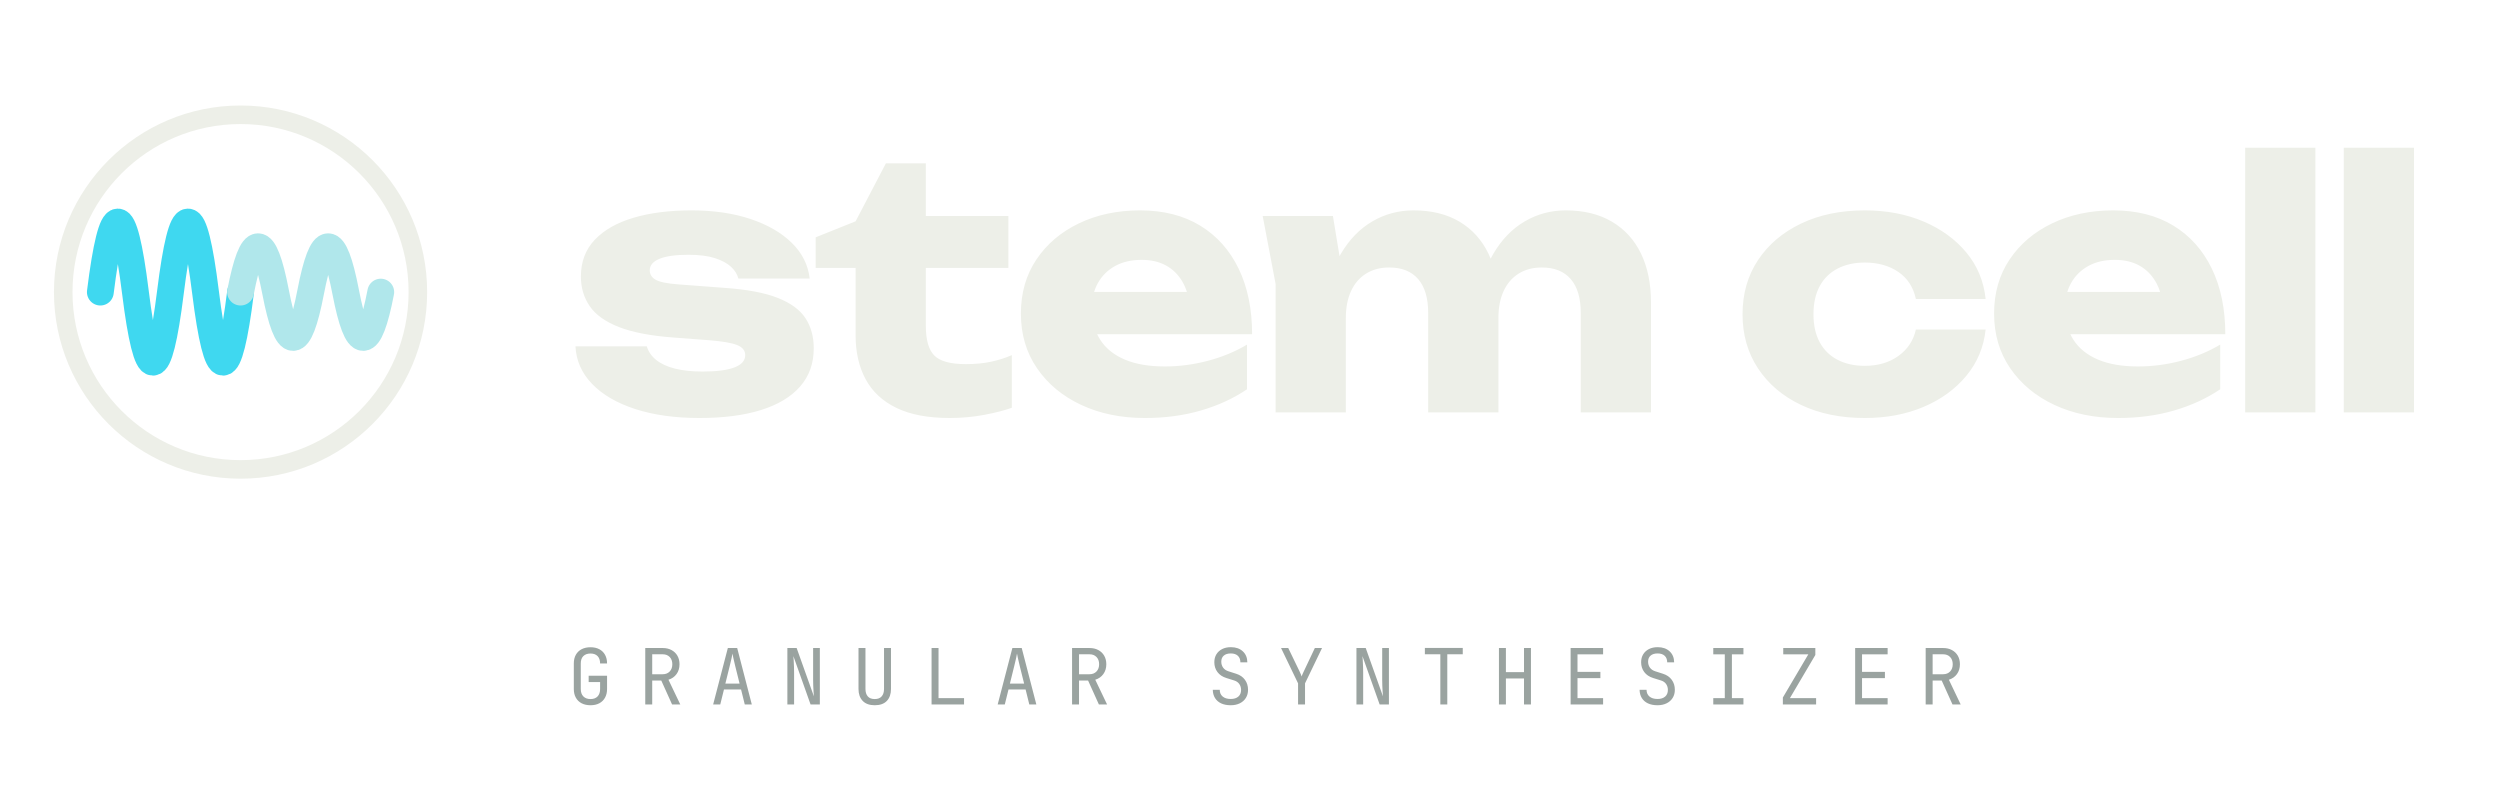
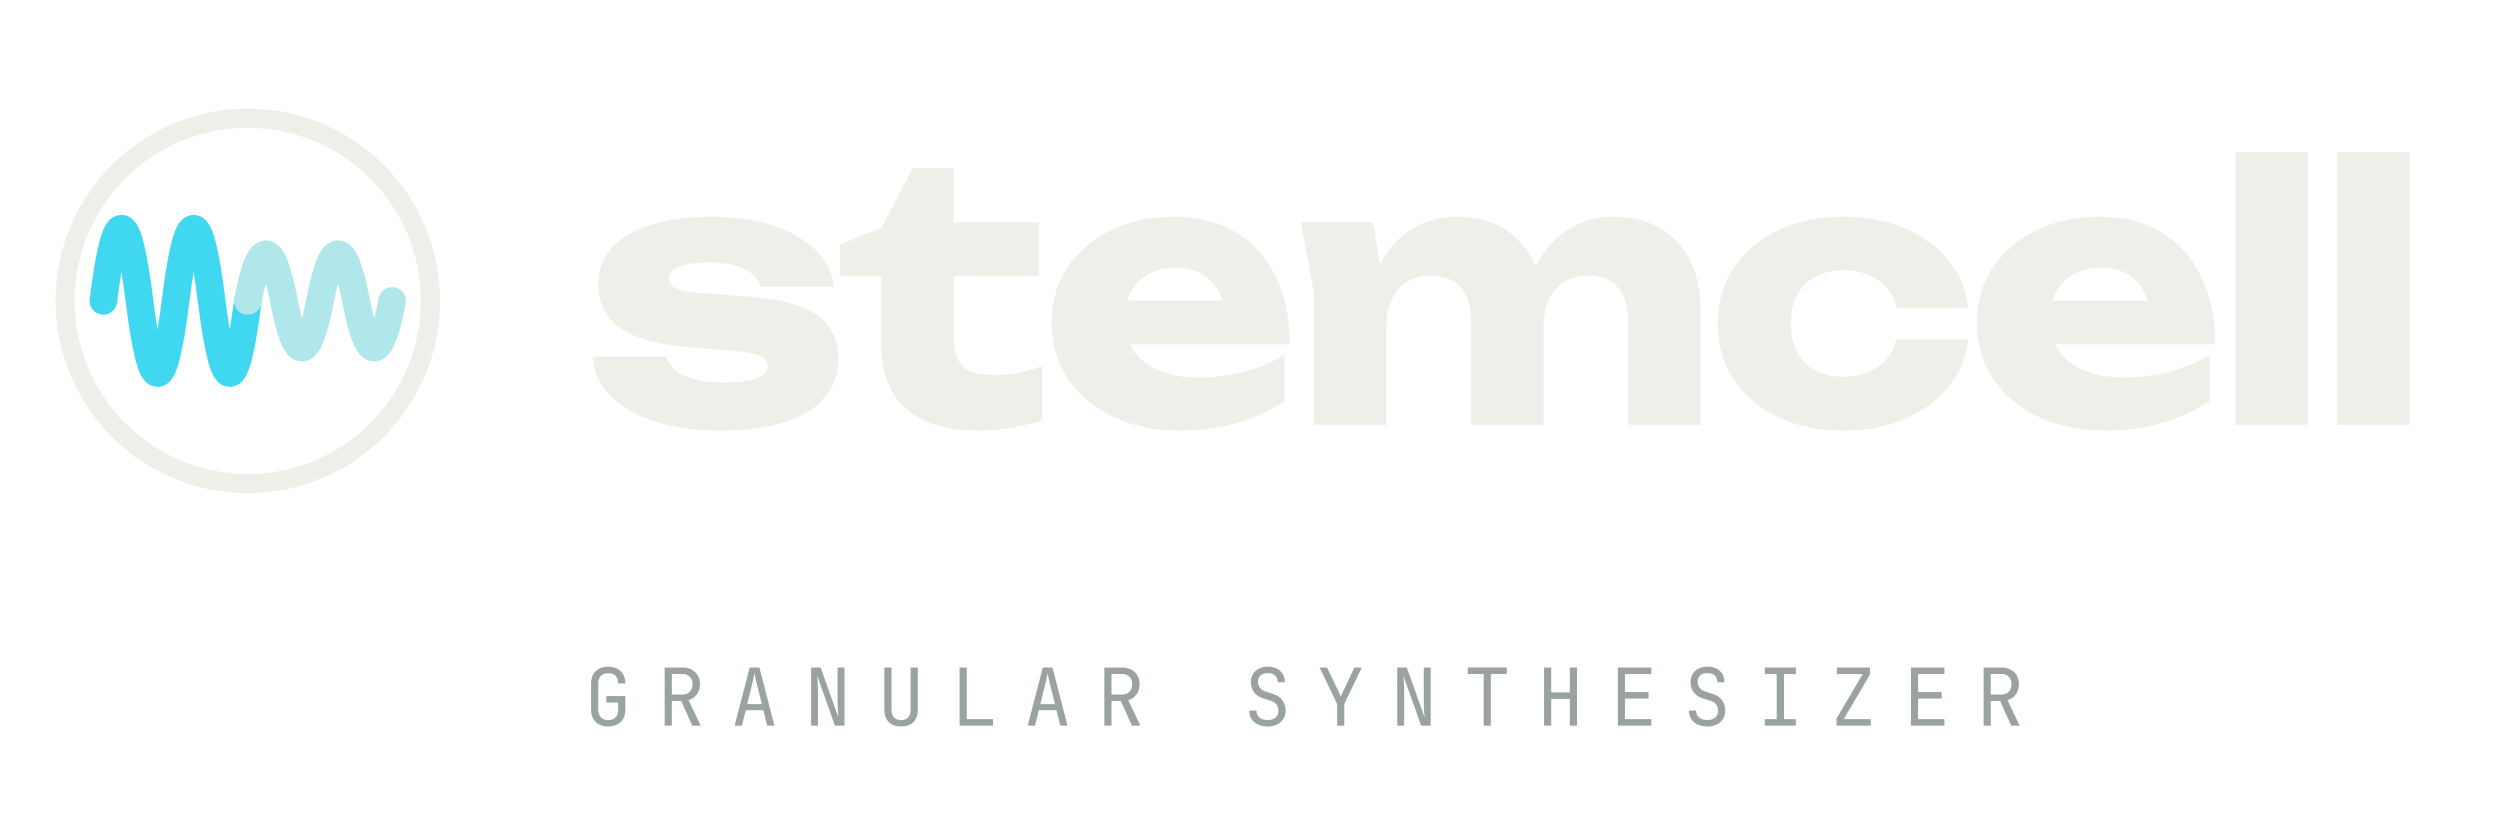
- <svg xmlns="http://www.w3.org/2000/svg" width="582" height="188" viewBox="0 0 582 188">
+ <svg xmlns="http://www.w3.org/2000/svg" width="565" height="188" viewBox="0 0 565 188">
  <g transform="translate(8,8)">
    <g transform="translate(0,12) scale(0.48)">
      <circle cx="100" cy="100" r="86" fill="none" stroke="#EDEFE8" stroke-width="9" />
      <path d="M32 100 Q40.5 32 49 100 T66 100 T83 100 T100 100" fill="none" stroke="#3FD8F0" stroke-width="13" stroke-linecap="round" stroke-linejoin="round" />
      <path d="M100 100 Q108.5 56 117 100 T134 100 T151 100 T168 100" fill="none" stroke="#b0e7eb" stroke-width="13" stroke-linecap="round" stroke-linejoin="round" />
    </g>
-     <path d="M181.44 73.088Q181.44 78.368 178.256 81.992Q175.072 85.616 169.128 87.464Q163.184 89.312 154.864 89.312Q146.304 89.312 139.88 87.224Q133.456 85.136 129.832 81.368Q126.208 77.6 125.968 72.624H142.576Q143.104 74.464 144.768 75.8Q146.432 77.136 149.144 77.816Q151.856 78.496 155.568 78.496Q160.464 78.496 162.976 77.536Q165.488 76.576 165.488 74.672Q165.488 73.088 163.6 72.328Q161.712 71.568 157.024 71.2L148.96 70.592Q140.848 70 136.088 68.136Q131.328 66.272 129.28 63.264Q127.232 60.256 127.232 56.384Q127.232 51.216 130.472 47.808Q133.712 44.4 139.504 42.688Q145.296 40.976 153.008 40.976Q160.72 40.976 166.72 42.984Q172.72 44.992 176.336 48.544Q179.952 52.096 180.496 56.848H163.888Q163.52 55.344 162.176 54.104Q160.832 52.864 158.416 52.088Q156 51.312 152.256 51.312Q147.808 51.312 145.536 52.248Q143.264 53.184 143.264 54.928Q143.264 56.352 144.656 57.136Q146.048 57.92 149.952 58.208L160.576 59.008Q168.512 59.552 173.064 61.352Q177.616 63.152 179.528 66.096Q181.44 69.04 181.44 73.088Z M181.888 54.368V47.248L191.184 43.52L198.24 30.016H207.536V42.288H226.752V54.368H207.536V67.872Q207.536 72.784 209.52 74.776Q211.504 76.768 216.832 76.768Q220.16 76.768 222.76 76.2Q225.36 75.632 227.552 74.672V86.928Q225.088 87.824 221.192 88.568Q217.296 89.312 213.104 89.312Q205.552 89.312 200.704 86.968Q195.856 84.624 193.52 80.288Q191.184 75.952 191.184 70.096V54.368Z M258.528 89.312Q250.224 89.312 243.704 86.264Q237.184 83.216 233.424 77.736Q229.664 72.256 229.664 64.992Q229.664 57.808 233.272 52.416Q236.88 47.024 243.168 44Q249.456 40.976 257.392 40.976Q265.568 40.976 271.392 44.52Q277.216 48.064 280.352 54.536Q283.488 61.008 283.488 69.808H242.912V59.968H274.304L268.96 63.408Q268.672 59.936 267.224 57.504Q265.776 55.072 263.408 53.784Q261.04 52.496 257.776 52.496Q254.176 52.496 251.592 53.928Q249.008 55.36 247.592 57.888Q246.176 60.416 246.176 63.728Q246.176 68.048 248.12 71.08Q250.064 74.112 253.856 75.712Q257.648 77.312 263.168 77.312Q268.224 77.312 273.232 75.984Q278.24 74.656 282.304 72.224V82.624Q277.568 85.824 271.56 87.568Q265.552 89.312 258.528 89.312Z M285.952 42.288H302.304L305.312 60.576V88.0H288.96V58.096ZM321.072 40.976Q327.36 40.976 331.776 43.608Q336.192 46.24 338.512 51.048Q340.832 55.856 340.832 62.432V88.0H324.48V64.832Q324.48 59.68 322.152 56.976Q319.824 54.272 315.408 54.272Q312.288 54.272 310.008 55.704Q307.728 57.136 306.52 59.768Q305.312 62.4 305.312 66.016L300.24 63.392Q301.2 56.064 304.152 51.08Q307.104 46.096 311.488 43.536Q315.872 40.976 321.072 40.976ZM356.512 40.976Q362.8 40.976 367.256 43.608Q371.712 46.24 374.032 51.048Q376.352 55.856 376.352 62.432V88.0H360V64.832Q360 59.68 357.672 56.976Q355.344 54.272 350.928 54.272Q347.808 54.272 345.528 55.704Q343.248 57.136 342.04 59.768Q340.832 62.4 340.832 66.016L335.76 63.392Q336.72 56.064 339.648 51.08Q342.576 46.096 346.96 43.536Q351.344 40.976 356.512 40.976Z  M454.256 68.72Q453.6 74.848 449.76 79.488Q445.92 84.128 439.816 86.72Q433.712 89.312 426.112 89.312Q417.696 89.312 411.28 86.264Q404.864 83.216 401.264 77.76Q397.664 72.304 397.664 65.168Q397.664 57.984 401.264 52.552Q404.864 47.12 411.28 44.048Q417.696 40.976 426.112 40.976Q433.712 40.976 439.816 43.568Q445.92 46.16 449.76 50.776Q453.6 55.392 454.256 61.6H438.016Q437.136 57.488 433.928 55.304Q430.72 53.12 426.112 53.12Q422.512 53.12 419.8 54.52Q417.088 55.92 415.632 58.608Q414.176 61.296 414.176 65.168Q414.176 69.008 415.632 71.688Q417.088 74.368 419.8 75.768Q422.512 77.168 426.112 77.168Q430.752 77.168 433.96 74.856Q437.168 72.544 438.016 68.72Z M485.088 89.312Q476.784 89.312 470.264 86.264Q463.744 83.216 459.984 77.736Q456.224 72.256 456.224 64.992Q456.224 57.808 459.832 52.416Q463.44 47.024 469.728 44Q476.016 40.976 483.952 40.976Q492.128 40.976 497.952 44.52Q503.776 48.064 506.912 54.536Q510.048 61.008 510.048 69.808H469.472V59.968H500.864L495.52 63.408Q495.232 59.936 493.784 57.504Q492.336 55.072 489.968 53.784Q487.6 52.496 484.336 52.496Q480.736 52.496 478.152 53.928Q475.568 55.36 474.152 57.888Q472.736 60.416 472.736 63.728Q472.736 68.048 474.68 71.08Q476.624 74.112 480.416 75.712Q484.208 77.312 489.728 77.312Q494.784 77.312 499.792 75.984Q504.8 74.656 508.864 72.224V82.624Q504.128 85.824 498.12 87.568Q492.112 89.312 485.088 89.312Z M514.672 26.4H531.024V88.0H514.672Z M537.632 26.4H553.984V88.0H537.632Z" fill="#EDEFE8" />
+     <path d="M181.44 73.088Q181.44 78.368 178.256 81.992Q175.072 85.616 169.128 87.464Q163.184 89.312 154.864 89.312Q146.304 89.312 139.88 87.224Q133.456 85.136 129.832 81.368Q126.208 77.6 125.968 72.624H142.576Q143.104 74.464 144.768 75.8Q146.432 77.136 149.144 77.816Q151.856 78.496 155.568 78.496Q160.464 78.496 162.976 77.536Q165.488 76.576 165.488 74.672Q165.488 73.088 163.6 72.328Q161.712 71.568 157.024 71.2L148.96 70.592Q140.848 70 136.088 68.136Q131.328 66.272 129.28 63.264Q127.232 60.256 127.232 56.384Q127.232 51.216 130.472 47.808Q133.712 44.4 139.504 42.688Q145.296 40.976 153.008 40.976Q160.72 40.976 166.72 42.984Q172.72 44.992 176.336 48.544Q179.952 52.096 180.496 56.848H163.888Q163.52 55.344 162.176 54.104Q160.832 52.864 158.416 52.088Q156 51.312 152.256 51.312Q147.808 51.312 145.536 52.248Q143.264 53.184 143.264 54.928Q143.264 56.352 144.656 57.136Q146.048 57.92 149.952 58.208L160.576 59.008Q168.512 59.552 173.064 61.352Q177.616 63.152 179.528 66.096Q181.44 69.04 181.44 73.088Z M181.888 54.368V47.248L191.184 43.52L198.24 30.016H207.536V42.288H226.752V54.368H207.536V67.872Q207.536 72.784 209.52 74.776Q211.504 76.768 216.832 76.768Q220.16 76.768 222.76 76.2Q225.36 75.632 227.552 74.672V86.928Q225.088 87.824 221.192 88.568Q217.296 89.312 213.104 89.312Q205.552 89.312 200.704 86.968Q195.856 84.624 193.52 80.288Q191.184 75.952 191.184 70.096V54.368Z M258.528 89.312Q250.224 89.312 243.704 86.264Q237.184 83.216 233.424 77.736Q229.664 72.256 229.664 64.992Q229.664 57.808 233.272 52.416Q236.88 47.024 243.168 44Q249.456 40.976 257.392 40.976Q265.568 40.976 271.392 44.52Q277.216 48.064 280.352 54.536Q283.488 61.008 283.488 69.808H242.912V59.968H274.304L268.96 63.408Q268.672 59.936 267.224 57.504Q265.776 55.072 263.408 53.784Q261.04 52.496 257.776 52.496Q254.176 52.496 251.592 53.928Q249.008 55.36 247.592 57.888Q246.176 60.416 246.176 63.728Q246.176 68.048 248.12 71.08Q250.064 74.112 253.856 75.712Q257.648 77.312 263.168 77.312Q268.224 77.312 273.232 75.984Q278.24 74.656 282.304 72.224V82.624Q277.568 85.824 271.56 87.568Q265.552 89.312 258.528 89.312Z M285.952 42.288H302.304L305.312 60.576V88.0H288.96V58.096ZM321.072 40.976Q327.36 40.976 331.776 43.608Q336.192 46.24 338.512 51.048Q340.832 55.856 340.832 62.432V88.0H324.48V64.832Q324.48 59.68 322.152 56.976Q319.824 54.272 315.408 54.272Q312.288 54.272 310.008 55.704Q307.728 57.136 306.52 59.768Q305.312 62.4 305.312 66.016L300.24 63.392Q301.2 56.064 304.152 51.08Q307.104 46.096 311.488 43.536Q315.872 40.976 321.072 40.976ZM356.512 40.976Q362.8 40.976 367.256 43.608Q371.712 46.24 374.032 51.048Q376.352 55.856 376.352 62.432V88.0H360V64.832Q360 59.68 357.672 56.976Q355.344 54.272 350.928 54.272Q347.808 54.272 345.528 55.704Q343.248 57.136 342.04 59.768Q340.832 62.4 340.832 66.016L335.76 63.392Q336.72 56.064 339.648 51.08Q342.576 46.096 346.96 43.536Q351.344 40.976 356.512 40.976Z M436.816 68.72Q436.16 74.848 432.32 79.488Q428.48 84.128 422.376 86.72Q416.272 89.312 408.672 89.312Q400.256 89.312 393.84 86.264Q387.424 83.216 383.824 77.76Q380.224 72.304 380.224 65.168Q380.224 57.984 383.824 52.552Q387.424 47.12 393.84 44.048Q400.256 40.976 408.672 40.976Q416.272 40.976 422.376 43.568Q428.48 46.16 432.32 50.776Q436.16 55.392 436.816 61.6H420.576Q419.696 57.488 416.488 55.304Q413.28 53.12 408.672 53.12Q405.072 53.12 402.36 54.52Q399.648 55.92 398.192 58.608Q396.736 61.296 396.736 65.168Q396.736 69.008 398.192 71.688Q399.648 74.368 402.36 75.768Q405.072 77.168 408.672 77.168Q413.312 77.168 416.52 74.856Q419.728 72.544 420.576 68.72Z M467.648 89.312Q459.344 89.312 452.824 86.264Q446.304 83.216 442.544 77.736Q438.784 72.256 438.784 64.992Q438.784 57.808 442.392 52.416Q446.0 47.024 452.288 44Q458.576 40.976 466.512 40.976Q474.688 40.976 480.512 44.52Q486.336 48.064 489.472 54.536Q492.608 61.008 492.608 69.808H452.032V59.968H483.424L478.08 63.408Q477.792 59.936 476.344 57.504Q474.896 55.072 472.528 53.784Q470.16 52.496 466.896 52.496Q463.296 52.496 460.712 53.928Q458.128 55.36 456.712 57.888Q455.296 60.416 455.296 63.728Q455.296 68.048 457.24 71.08Q459.184 74.112 462.976 75.712Q466.768 77.312 472.288 77.312Q477.344 77.312 482.352 75.984Q487.36 74.656 491.424 72.224V82.624Q486.688 85.824 480.68 87.568Q474.672 89.312 467.648 89.312Z M497.232 26.4H513.584V88.0H497.232Z M520.192 26.4H536.544V88.0H520.192Z" fill="#EDEFE8" />
    <path d="M129.472 156.18Q128.284 156.18 127.411 155.73Q126.538 155.28 126.061 154.425Q125.584 153.57 125.584 152.4V146.46Q125.584 145.272 126.061 144.426Q126.538 143.58 127.411 143.13Q128.284 142.68 129.472 142.68Q130.66 142.68 131.524 143.139Q132.388 143.598 132.856 144.444Q133.324 145.29 133.324 146.46H131.704Q131.704 145.344 131.119 144.741Q130.534 144.138 129.472 144.138Q128.41 144.138 127.807 144.732Q127.204 145.326 127.204 146.442V152.4Q127.204 153.516 127.807 154.128Q128.41 154.74 129.472 154.74Q130.534 154.74 131.119 154.128Q131.704 153.516 131.704 152.4V150.78H129.04V149.304H133.324V152.4Q133.324 153.552 132.856 154.407Q132.388 155.262 131.524 155.721Q130.66 156.18 129.472 156.18Z M142.216 156.0V142.86H146.284Q147.454 142.86 148.336 143.337Q149.218 143.814 149.704 144.66Q150.19 145.506 150.19 146.64Q150.19 147.972 149.497 148.926Q148.804 149.88 147.616 150.24L150.37 156.0H148.462L145.942 150.42H143.836V156.0ZM143.836 148.962H146.284Q147.292 148.962 147.904 148.323Q148.516 147.684 148.516 146.64Q148.516 145.578 147.904 144.948Q147.292 144.318 146.284 144.318H143.836Z M158.02 156.0 161.44 142.86H163.618L167.02 156.0H165.382L164.518 152.508H160.54L159.676 156.0ZM160.864 151.14H164.176L163.168 147.09Q162.88 145.938 162.718 145.164Q162.556 144.39 162.52 144.156Q162.484 144.39 162.322 145.164Q162.16 145.938 161.872 147.072Z M175.3 156.0V142.86H177.46L181.474 154.11Q181.438 153.66 181.393 153.003Q181.348 152.346 181.321 151.617Q181.294 150.888 181.294 150.24V142.86H182.86V156.0H180.7L176.704 144.75Q176.74 145.182 176.776 145.839Q176.812 146.496 176.839 147.225Q176.866 147.954 176.866 148.62V156.0Z M195.64 156.18Q193.804 156.18 192.832 155.163Q191.86 154.146 191.86 152.4V142.86H193.48V152.4Q193.48 153.48 194.011 154.11Q194.542 154.74 195.64 154.74Q196.72 154.74 197.26 154.11Q197.8 153.48 197.8 152.4V142.86H199.42V152.4Q199.42 154.164 198.457 155.172Q197.494 156.18 195.64 156.18Z M208.87 156.0V142.86H210.49V154.524H216.43V156.0Z M224.26 156.0 227.68 142.86H229.858L233.26 156.0H231.622L230.758 152.508H226.78L225.916 156.0ZM227.104 151.14H230.416L229.408 147.09Q229.12 145.938 228.958 145.164Q228.796 144.39 228.76 144.156Q228.724 144.39 228.562 145.164Q228.4 145.938 228.112 147.072Z M241.576 156.0V142.86H245.644Q246.814 142.86 247.696 143.337Q248.578 143.814 249.064 144.66Q249.55 145.506 249.55 146.64Q249.55 147.972 248.857 148.926Q248.164 149.88 246.976 150.24L249.73 156.0H247.822L245.302 150.42H243.196V156.0ZM243.196 148.962H245.644Q246.652 148.962 247.264 148.323Q247.876 147.684 247.876 146.64Q247.876 145.578 247.264 144.948Q246.652 144.318 245.644 144.318H243.196Z  M278.512 156.18Q277.216 156.18 276.289 155.748Q275.362 155.316 274.858 154.506Q274.354 153.696 274.336 152.58H275.956Q275.956 153.57 276.631 154.146Q277.306 154.722 278.512 154.722Q279.646 154.722 280.285 154.164Q280.924 153.606 280.924 152.616Q280.924 151.824 280.501 151.23Q280.078 150.636 279.286 150.402L277.504 149.844Q276.154 149.43 275.425 148.458Q274.696 147.486 274.696 146.172Q274.696 145.11 275.173 144.327Q275.65 143.544 276.514 143.103Q277.378 142.662 278.548 142.662Q280.276 142.662 281.32 143.625Q282.364 144.588 282.382 146.19H280.762Q280.762 145.218 280.177 144.669Q279.592 144.12 278.53 144.12Q277.486 144.12 276.901 144.624Q276.316 145.128 276.316 146.028Q276.316 146.838 276.748 147.432Q277.18 148.026 277.99 148.278L279.79 148.854Q281.104 149.268 281.824 150.258Q282.544 151.248 282.544 152.58Q282.544 153.66 282.04 154.47Q281.536 155.28 280.627 155.73Q279.718 156.18 278.512 156.18Z M294.19 156.0V151.086L290.23 142.86H291.904L294.514 148.26Q294.73 148.71 294.856 149.025Q294.982 149.34 295.018 149.484Q295.054 149.34 295.189 149.025Q295.324 148.71 295.54 148.26L298.096 142.86H299.77L295.81 151.086V156.0Z M307.78 156.0V142.86H309.94L313.954 154.11Q313.918 153.66 313.873 153.003Q313.828 152.346 313.801 151.617Q313.774 150.888 313.774 150.24V142.86H315.34V156.0H313.18L309.184 144.75Q309.22 145.182 309.256 145.839Q309.292 146.496 309.319 147.225Q309.346 147.954 309.346 148.62V156.0Z M327.31 156.0V144.318H323.71V142.842H332.53V144.318H328.93V156.0Z M340.954 156.0V142.86H342.574V148.476H346.786V142.86H348.406V156.0H346.786V149.952H342.574V156.0Z M357.64 156.0V142.86H365.2V144.336H359.242V148.404H364.57V149.862H359.242V154.524H365.2V156.0Z M377.872 156.18Q376.576 156.18 375.649 155.748Q374.722 155.316 374.218 154.506Q373.714 153.696 373.696 152.58H375.316Q375.316 153.57 375.991 154.146Q376.666 154.722 377.872 154.722Q379.006 154.722 379.645 154.164Q380.284 153.606 380.284 152.616Q380.284 151.824 379.861 151.23Q379.438 150.636 378.646 150.402L376.864 149.844Q375.514 149.43 374.785 148.458Q374.056 147.486 374.056 146.172Q374.056 145.11 374.533 144.327Q375.01 143.544 375.874 143.103Q376.738 142.662 377.908 142.662Q379.636 142.662 380.68 143.625Q381.724 144.588 381.742 146.19H380.122Q380.122 145.218 379.537 144.669Q378.952 144.12 377.89 144.12Q376.846 144.12 376.261 144.624Q375.676 145.128 375.676 146.028Q375.676 146.838 376.108 147.432Q376.54 148.026 377.35 148.278L379.15 148.854Q380.464 149.268 381.184 150.258Q381.904 151.248 381.904 152.58Q381.904 153.66 381.4 154.47Q380.896 155.28 379.987 155.73Q379.078 156.18 377.872 156.18Z M390.85 156.0V154.524H393.532V144.336H390.85V142.86H397.87V144.336H395.188V154.524H397.87V156.0Z M407.05 156.0V154.38L412.972 144.336H407.14V142.86H414.61V144.48L408.688 154.524H414.79V156.0Z M423.88 156.0V142.86H431.44V144.336H425.482V148.404H430.81V149.862H425.482V154.524H431.44V156.0Z M440.296 156.0V142.86H444.364Q445.534 142.86 446.416 143.337Q447.298 143.814 447.784 144.66Q448.27 145.506 448.27 146.64Q448.27 147.972 447.577 148.926Q446.884 149.88 445.696 150.24L448.45 156.0H446.542L444.022 150.42H441.916V156.0ZM441.916 148.962H444.364Q445.372 148.962 445.984 148.323Q446.596 147.684 446.596 146.64Q446.596 145.578 445.984 144.948Q445.372 144.318 444.364 144.318H441.916Z" fill="#9AA3A0" />
  </g>
</svg>
